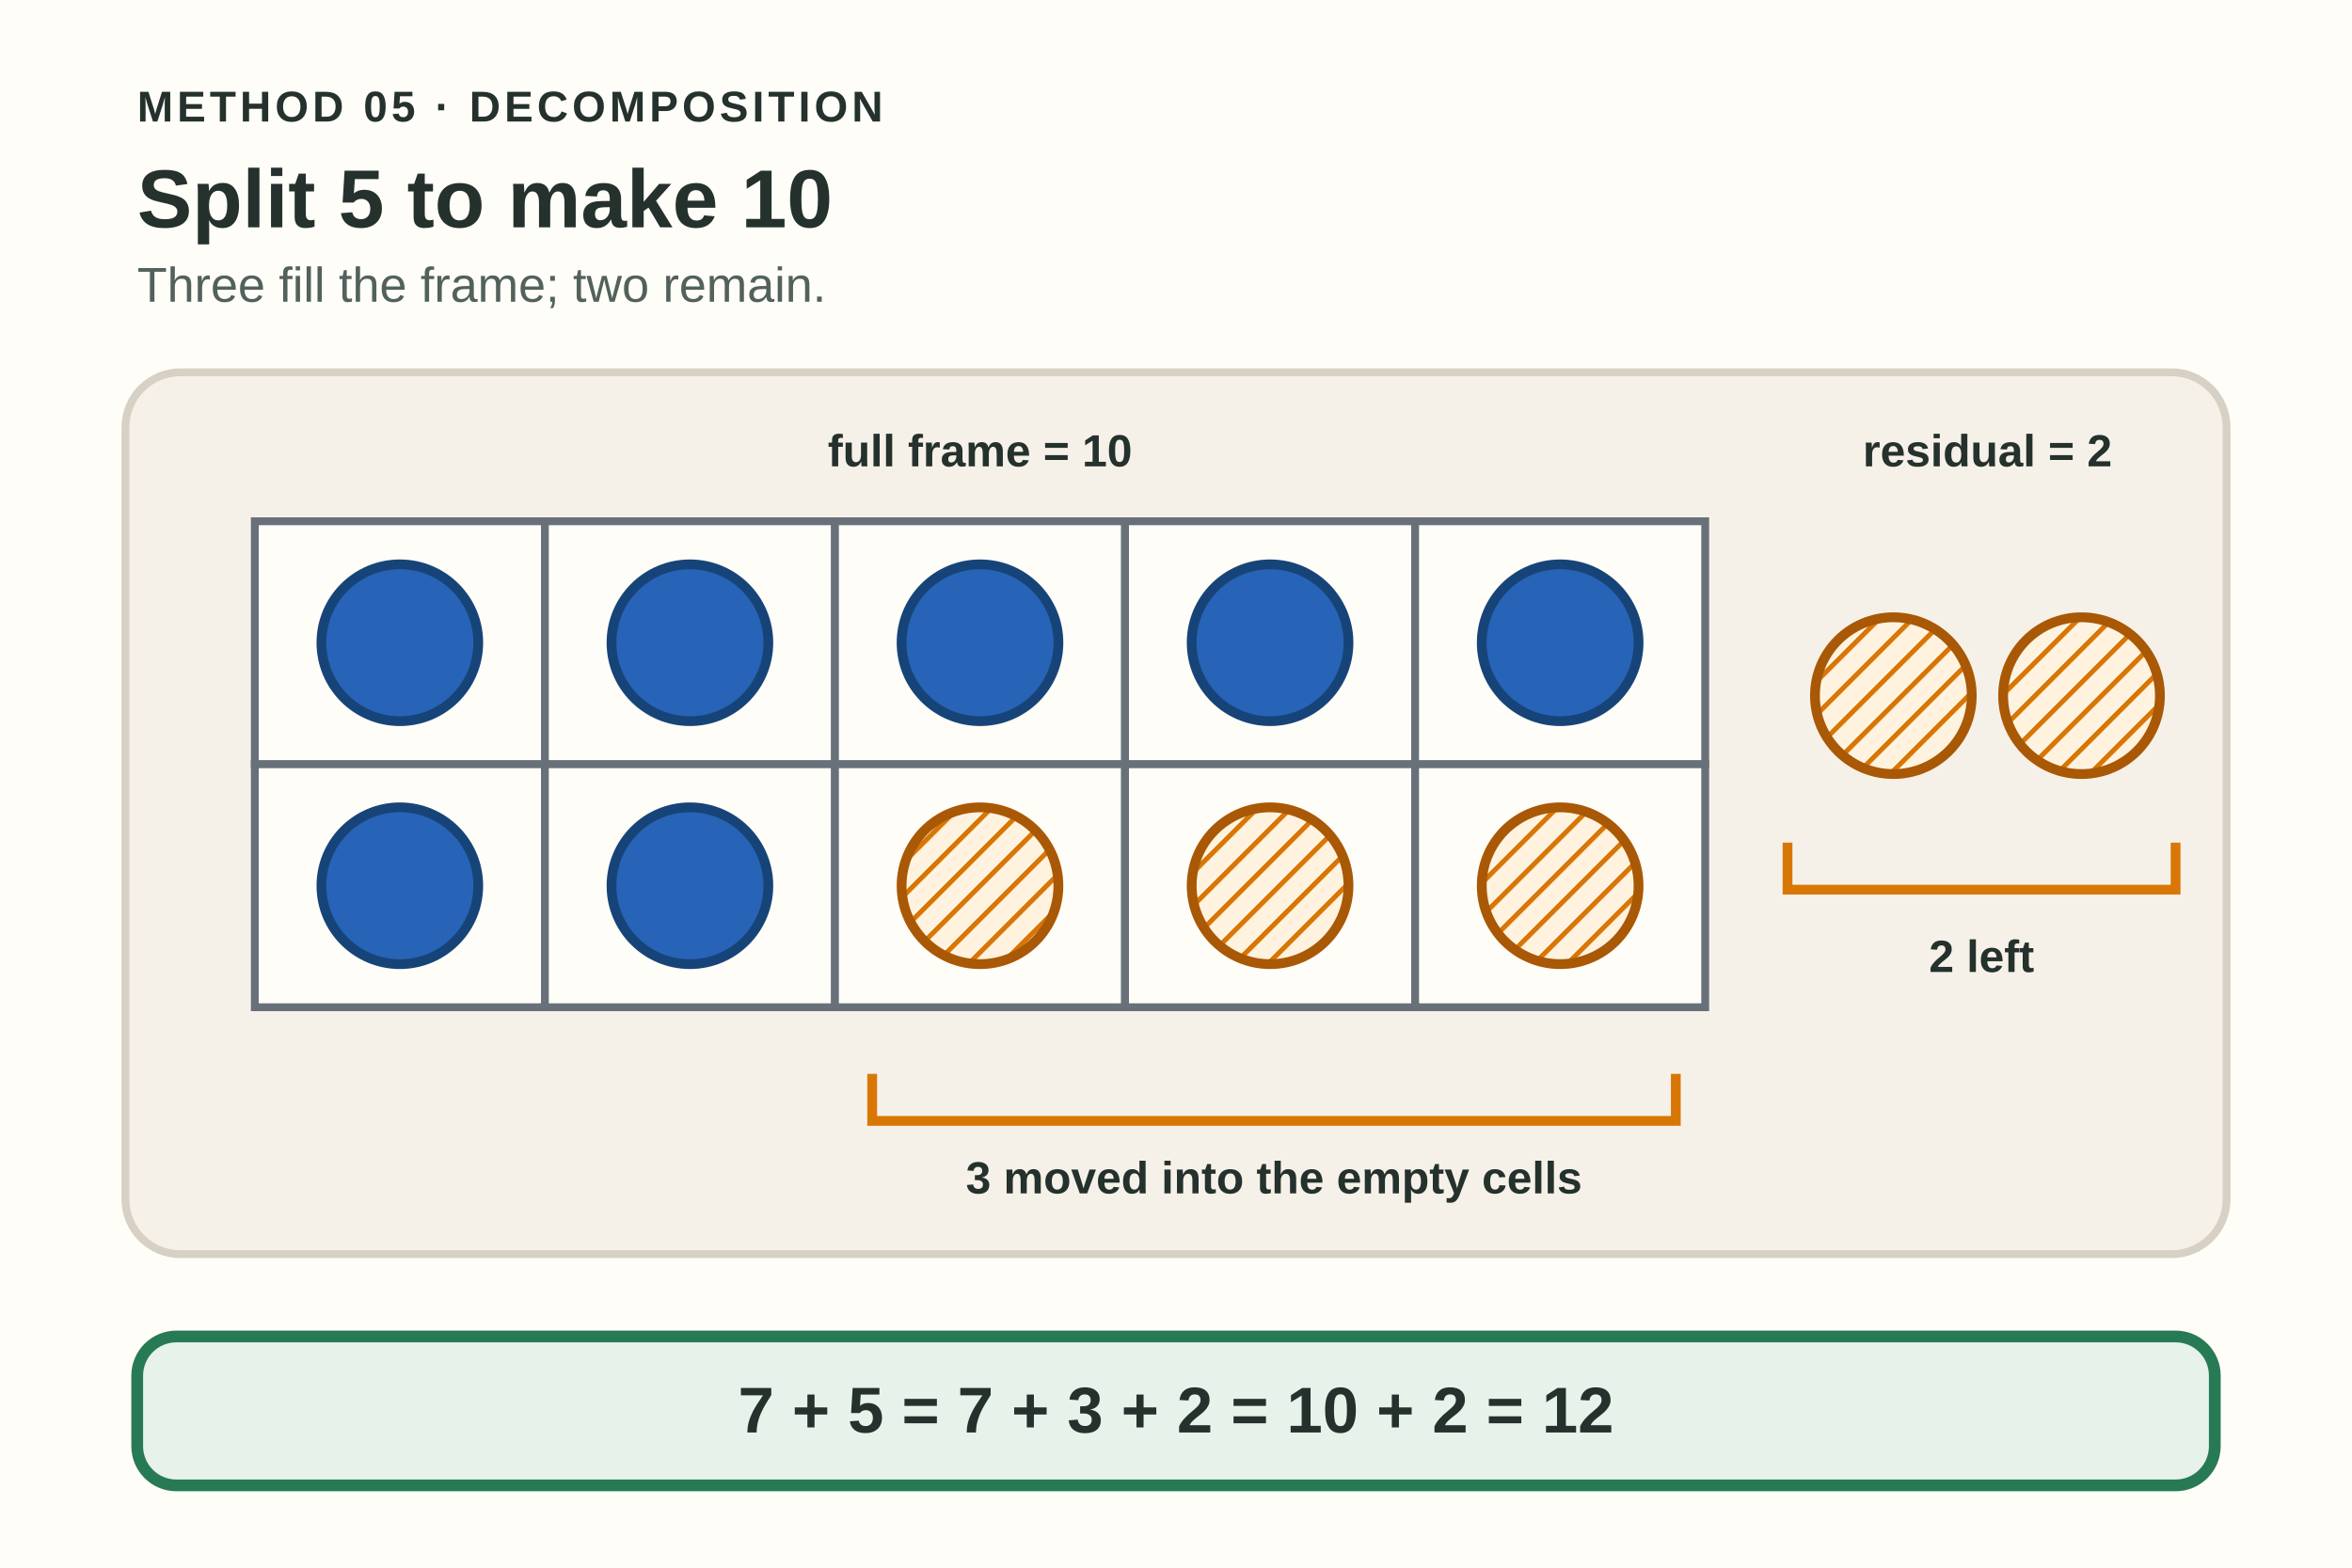
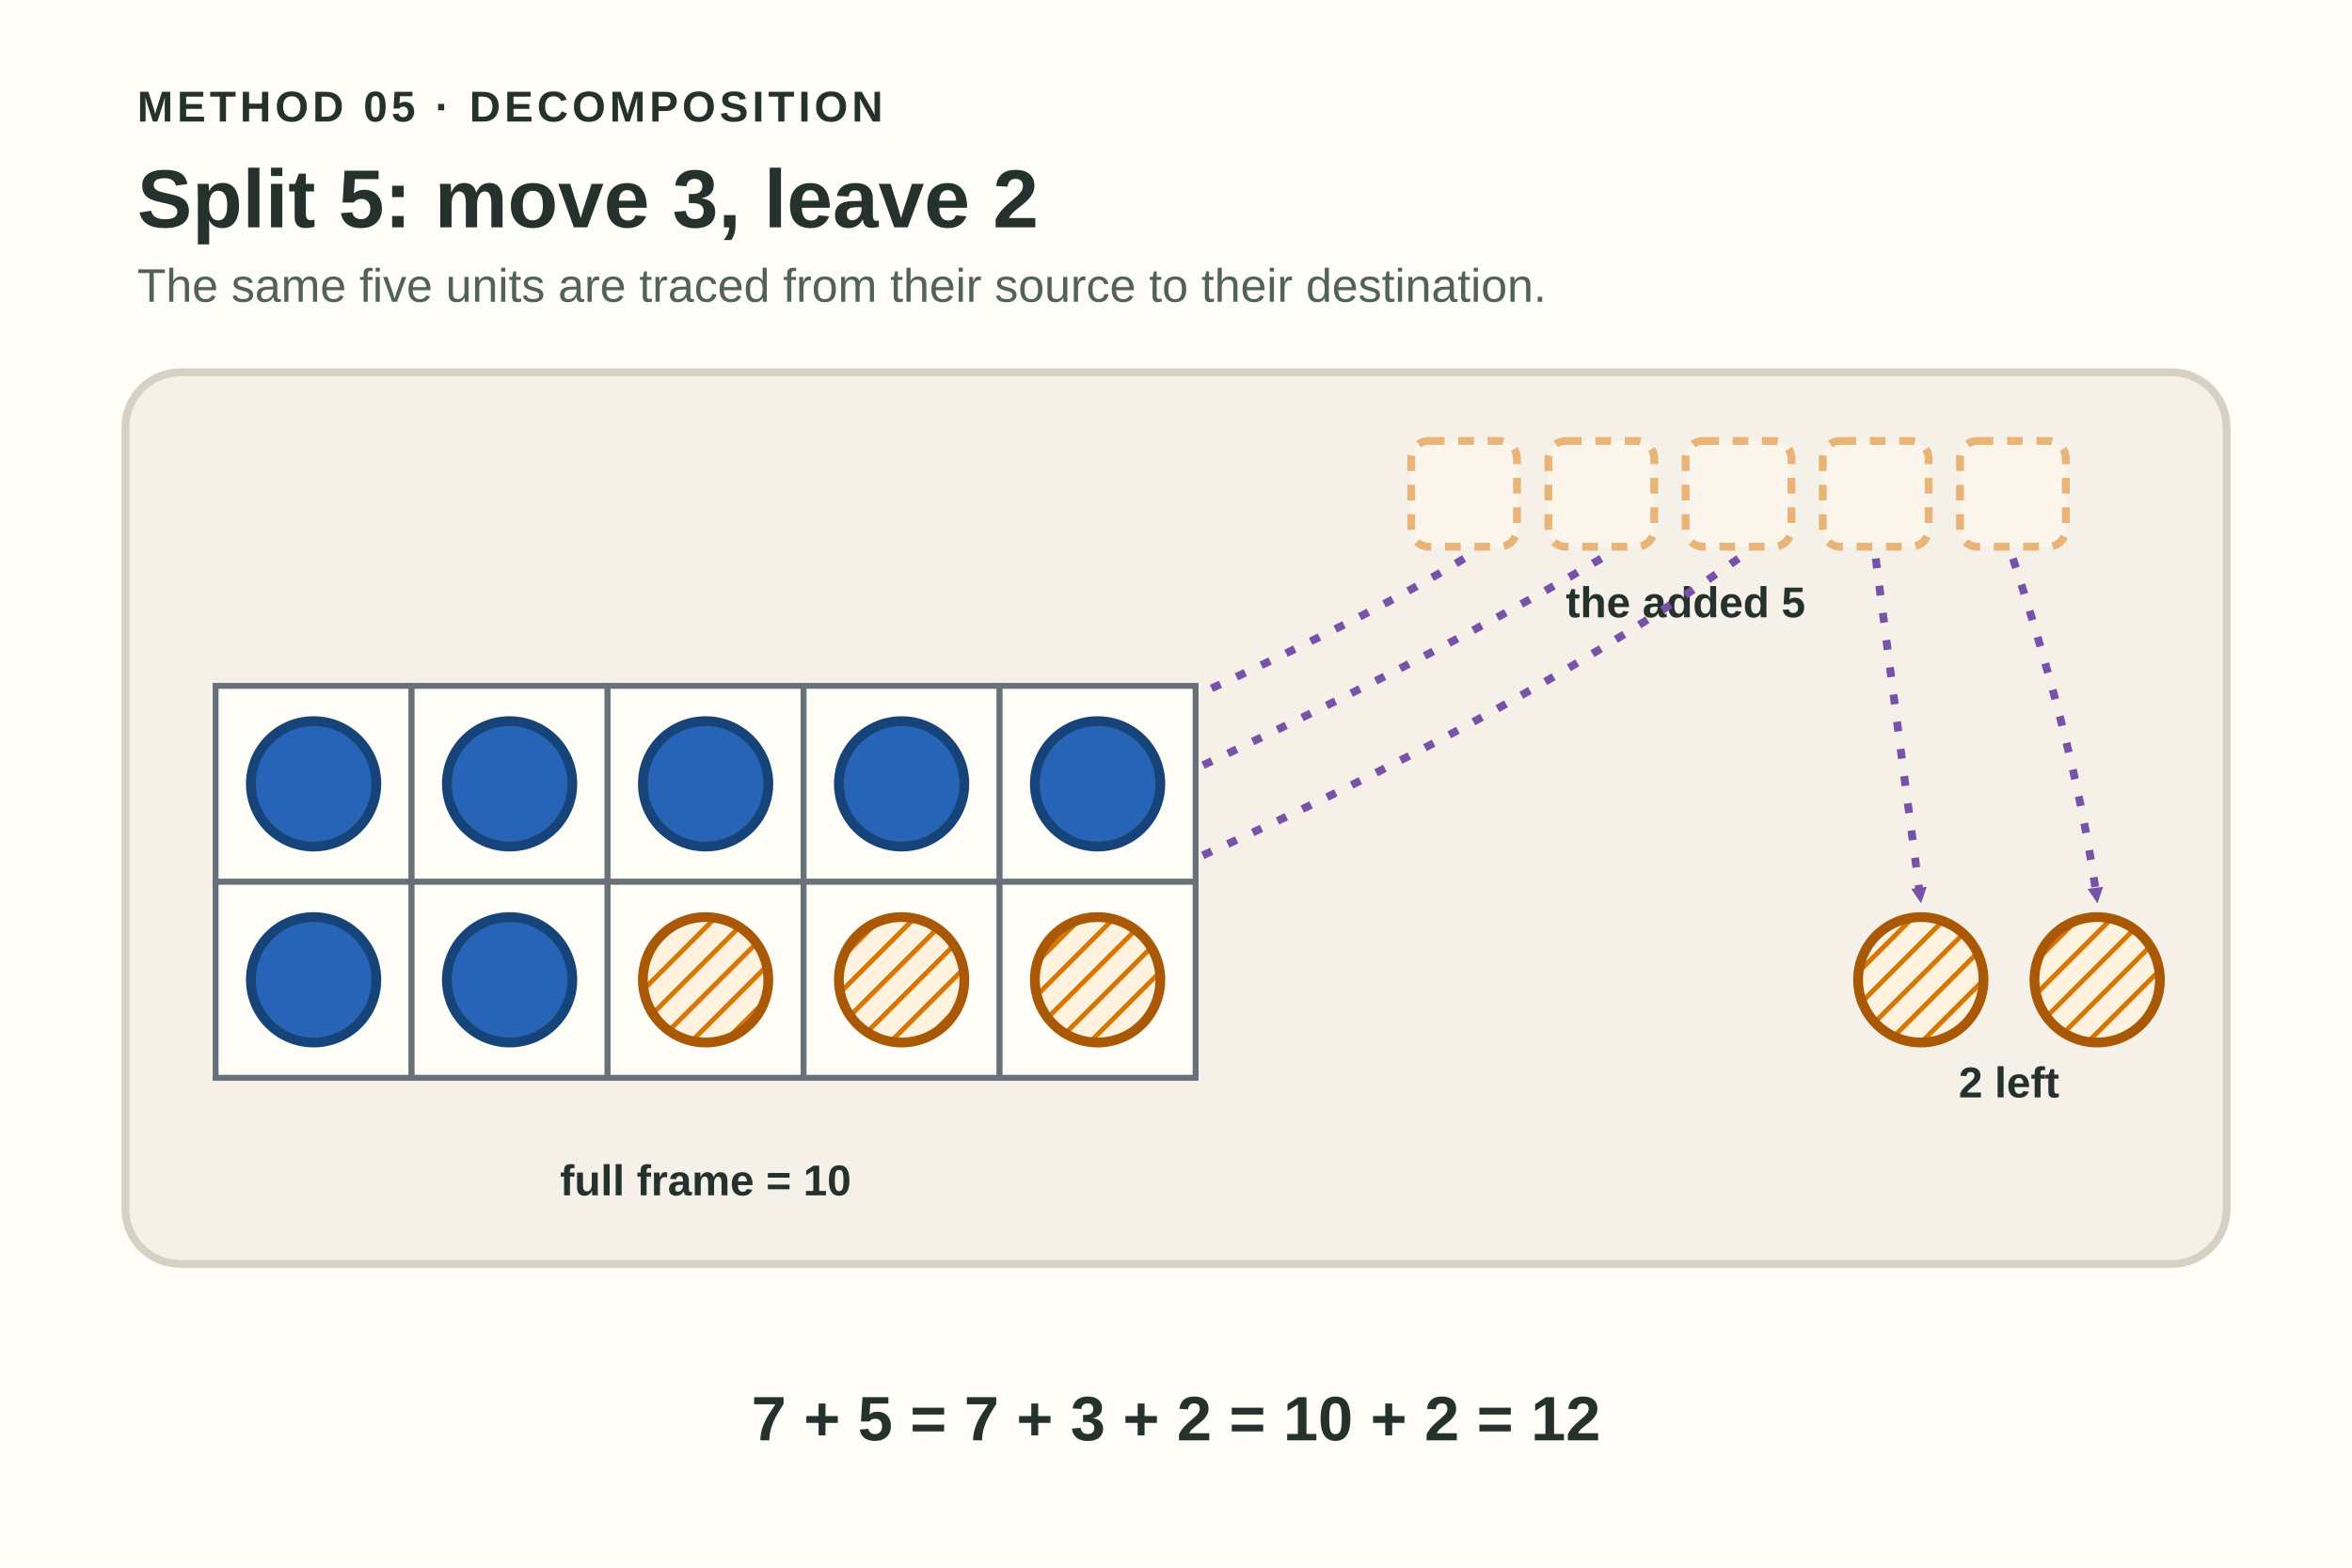
<svg xmlns="http://www.w3.org/2000/svg" width="1200" height="800" viewBox="0 0 1200 800" role="img" aria-labelledby="title desc">
  <defs>
-     <pattern id="hatch" width="12" height="12" patternUnits="userSpaceOnUse" patternTransform="rotate(45)">
+     <pattern id="h" width="12" height="12" patternUnits="userSpaceOnUse" patternTransform="rotate(45)">
      <rect width="12" height="12" fill="#FFF3DF" />
-       <line y2="12" stroke="#D97706" stroke-width="5" />
+       <path d="M0 0v12" stroke="#D97706" stroke-width="5" />
    </pattern>
+     <marker id="a" markerWidth="8" markerHeight="8" refX="7" refY="4" orient="auto" markerUnits="userSpaceOnUse">
+       <path d="M0 0L8 4 0 8Z" fill="#7652A8" />
+     </marker>
  </defs>
-   <style>text{font-family:"Trebuchet MS",Arial,sans-serif;fill:#24312D}.eyebrow{font-size:22px;font-weight:700;letter-spacing:2px}.heading{font-size:42px;font-weight:700}.sub{font-size:25px;fill:#52615B}.label{font-size:23px;font-weight:700}.math{font-size:33px;font-weight:700}.blue{fill:#2764B8;stroke:#174478;stroke-width:5}.orange{fill:url(#hatch);stroke:#A95805;stroke-width:5}.cell{fill:#FFFDF8;stroke:#68707A;stroke-width:4}</style>
+   <style>text{font-family:"Trebuchet MS",Arial,sans-serif;fill:#24312D}.k{font-size:22px;font-weight:700;letter-spacing:2px}.h{font-size:42px;font-weight:700}.s{font-size:24px;fill:#52615B}.l{font-size:22px;font-weight:700}.m{font-size:32px;font-weight:700}</style>
  <rect width="1200" height="800" fill="#FFFDF8" />
-   <text x="70" y="62" class="eyebrow">METHOD 05 · DECOMPOSITION</text>
-   <text x="70" y="116" class="heading">Split 5 to make 10</text>
-   <text x="70" y="154" class="sub">Three fill the frame; two remain.</text>
-   <rect x="64" y="190" width="1072" height="450" rx="28" fill="#F6F1E8" stroke="#D7D0C4" stroke-width="4" />
-   <g aria-label="ten-frame with seven starting counters and three added counters">
-     <rect x="130" y="266" width="148" height="124" class="cell" />
-     <rect x="278" y="266" width="148" height="124" class="cell" />
-     <rect x="426" y="266" width="148" height="124" class="cell" />
-     <rect x="574" y="266" width="148" height="124" class="cell" />
-     <rect x="722" y="266" width="148" height="124" class="cell" />
-     <rect x="130" y="390" width="148" height="124" class="cell" />
-     <rect x="278" y="390" width="148" height="124" class="cell" />
-     <rect x="426" y="390" width="148" height="124" class="cell" />
-     <rect x="574" y="390" width="148" height="124" class="cell" />
-     <rect x="722" y="390" width="148" height="124" class="cell" />
-     <circle class="blue" cx="204" cy="328" r="40" />
-     <circle class="blue" cx="352" cy="328" r="40" />
-     <circle class="blue" cx="500" cy="328" r="40" />
-     <circle class="blue" cx="648" cy="328" r="40" />
-     <circle class="blue" cx="796" cy="328" r="40" />
-     <circle class="blue" cx="204" cy="452" r="40" />
-     <circle class="blue" cx="352" cy="452" r="40" />
-     <circle class="orange" cx="500" cy="452" r="40" />
-     <circle class="orange" cx="648" cy="452" r="40" />
-     <circle class="orange" cx="796" cy="452" r="40" />
+   <text x="70" y="62" class="k">METHOD 05 · DECOMPOSITION</text>
+   <text x="70" y="116" class="h">Split 5: move 3, leave 2</text>
+   <text x="70" y="154" class="s">The same five units are traced from their source to their destination.</text>
+   <rect x="64" y="190" width="1072" height="455" rx="28" fill="#F6F1E8" stroke="#D7D0C4" stroke-width="4" />
+   <g opacity=".5" fill="#FFF9EF" stroke="#D97706" stroke-width="4" stroke-dasharray="8 7">
+     <rect x="720" y="225" width="54" height="54" rx="9" />
+     <rect x="790" y="225" width="54" height="54" rx="9" />
+     <rect x="860" y="225" width="54" height="54" rx="9" />
+     <rect x="930" y="225" width="54" height="54" rx="9" />
+     <rect x="1000" y="225" width="54" height="54" rx="9" />
  </g>
-   <g aria-label="two counters left outside">
-     <circle class="orange" cx="966" cy="355" r="40" />
-     <circle class="orange" cx="1062" cy="355" r="40" />
+   <text x="860" y="315" class="l" text-anchor="middle">the added 5</text>
+   <g fill="none" stroke="#7652A8" stroke-width="4" stroke-dasharray="5 9" marker-end="url(#a)">
+     <path d="M747 285Q650 345 360 460" />
+     <path d="M817 285Q690 360 460 460" />
+     <path d="M887 285Q760 375 560 460" />
+     <path d="M957 285Q970 385 980 460" />
+     <path d="M1027 285Q1060 385 1070 460" />
  </g>
-   <path d="M445 548v24h410v-24" fill="none" stroke="#D97706" stroke-width="5" />
-   <text x="650" y="609" class="label" text-anchor="middle">3 moved into the empty cells</text>
-   <path d="M912 430v24h198v-24" fill="none" stroke="#D97706" stroke-width="5" />
-   <text x="1011" y="496" class="label" text-anchor="middle">2 left</text>
-   <text x="500" y="238" class="label" text-anchor="middle">full frame = 10</text>
-   <text x="1014" y="238" class="label" text-anchor="middle">residual = 2</text>
-   <rect x="70" y="682" width="1060" height="76" rx="20" fill="#E6F2EA" stroke="#287A55" stroke-width="6" />
-   <text x="600" y="731" class="math" text-anchor="middle">7 + 5 = 7 + 3 + 2 = 10 + 2 = 12</text>
+   <g stroke="#68707A" stroke-width="3" fill="#FFFDF8">
+     <rect x="110" y="350" width="100" height="100" />
+     <rect x="210" y="350" width="100" height="100" />
+     <rect x="310" y="350" width="100" height="100" />
+     <rect x="410" y="350" width="100" height="100" />
+     <rect x="510" y="350" width="100" height="100" />
+     <rect x="110" y="450" width="100" height="100" />
+     <rect x="210" y="450" width="100" height="100" />
+     <rect x="310" y="450" width="100" height="100" />
+     <rect x="410" y="450" width="100" height="100" />
+     <rect x="510" y="450" width="100" height="100" />
+   </g>
+   <g fill="#2764B8" stroke="#174478" stroke-width="5">
+     <circle cx="160" cy="400" r="32" />
+     <circle cx="260" cy="400" r="32" />
+     <circle cx="360" cy="400" r="32" />
+     <circle cx="460" cy="400" r="32" />
+     <circle cx="560" cy="400" r="32" />
+     <circle cx="160" cy="500" r="32" />
+     <circle cx="260" cy="500" r="32" />
+   </g>
+   <g fill="url(#h)" stroke="#A95805" stroke-width="5">
+     <circle cx="360" cy="500" r="32" />
+     <circle cx="460" cy="500" r="32" />
+     <circle cx="560" cy="500" r="32" />
+     <circle cx="980" cy="500" r="32" />
+     <circle cx="1070" cy="500" r="32" />
+   </g>
+   <text x="360" y="610" class="l" text-anchor="middle">full frame = 10</text>
+   <text x="1025" y="560" class="l" text-anchor="middle">2 left</text>
+   <text x="600" y="735" class="m" text-anchor="middle" fill="#287A55">7 + 5 = 7 + 3 + 2 = 10 + 2 = 12</text>
</svg>
